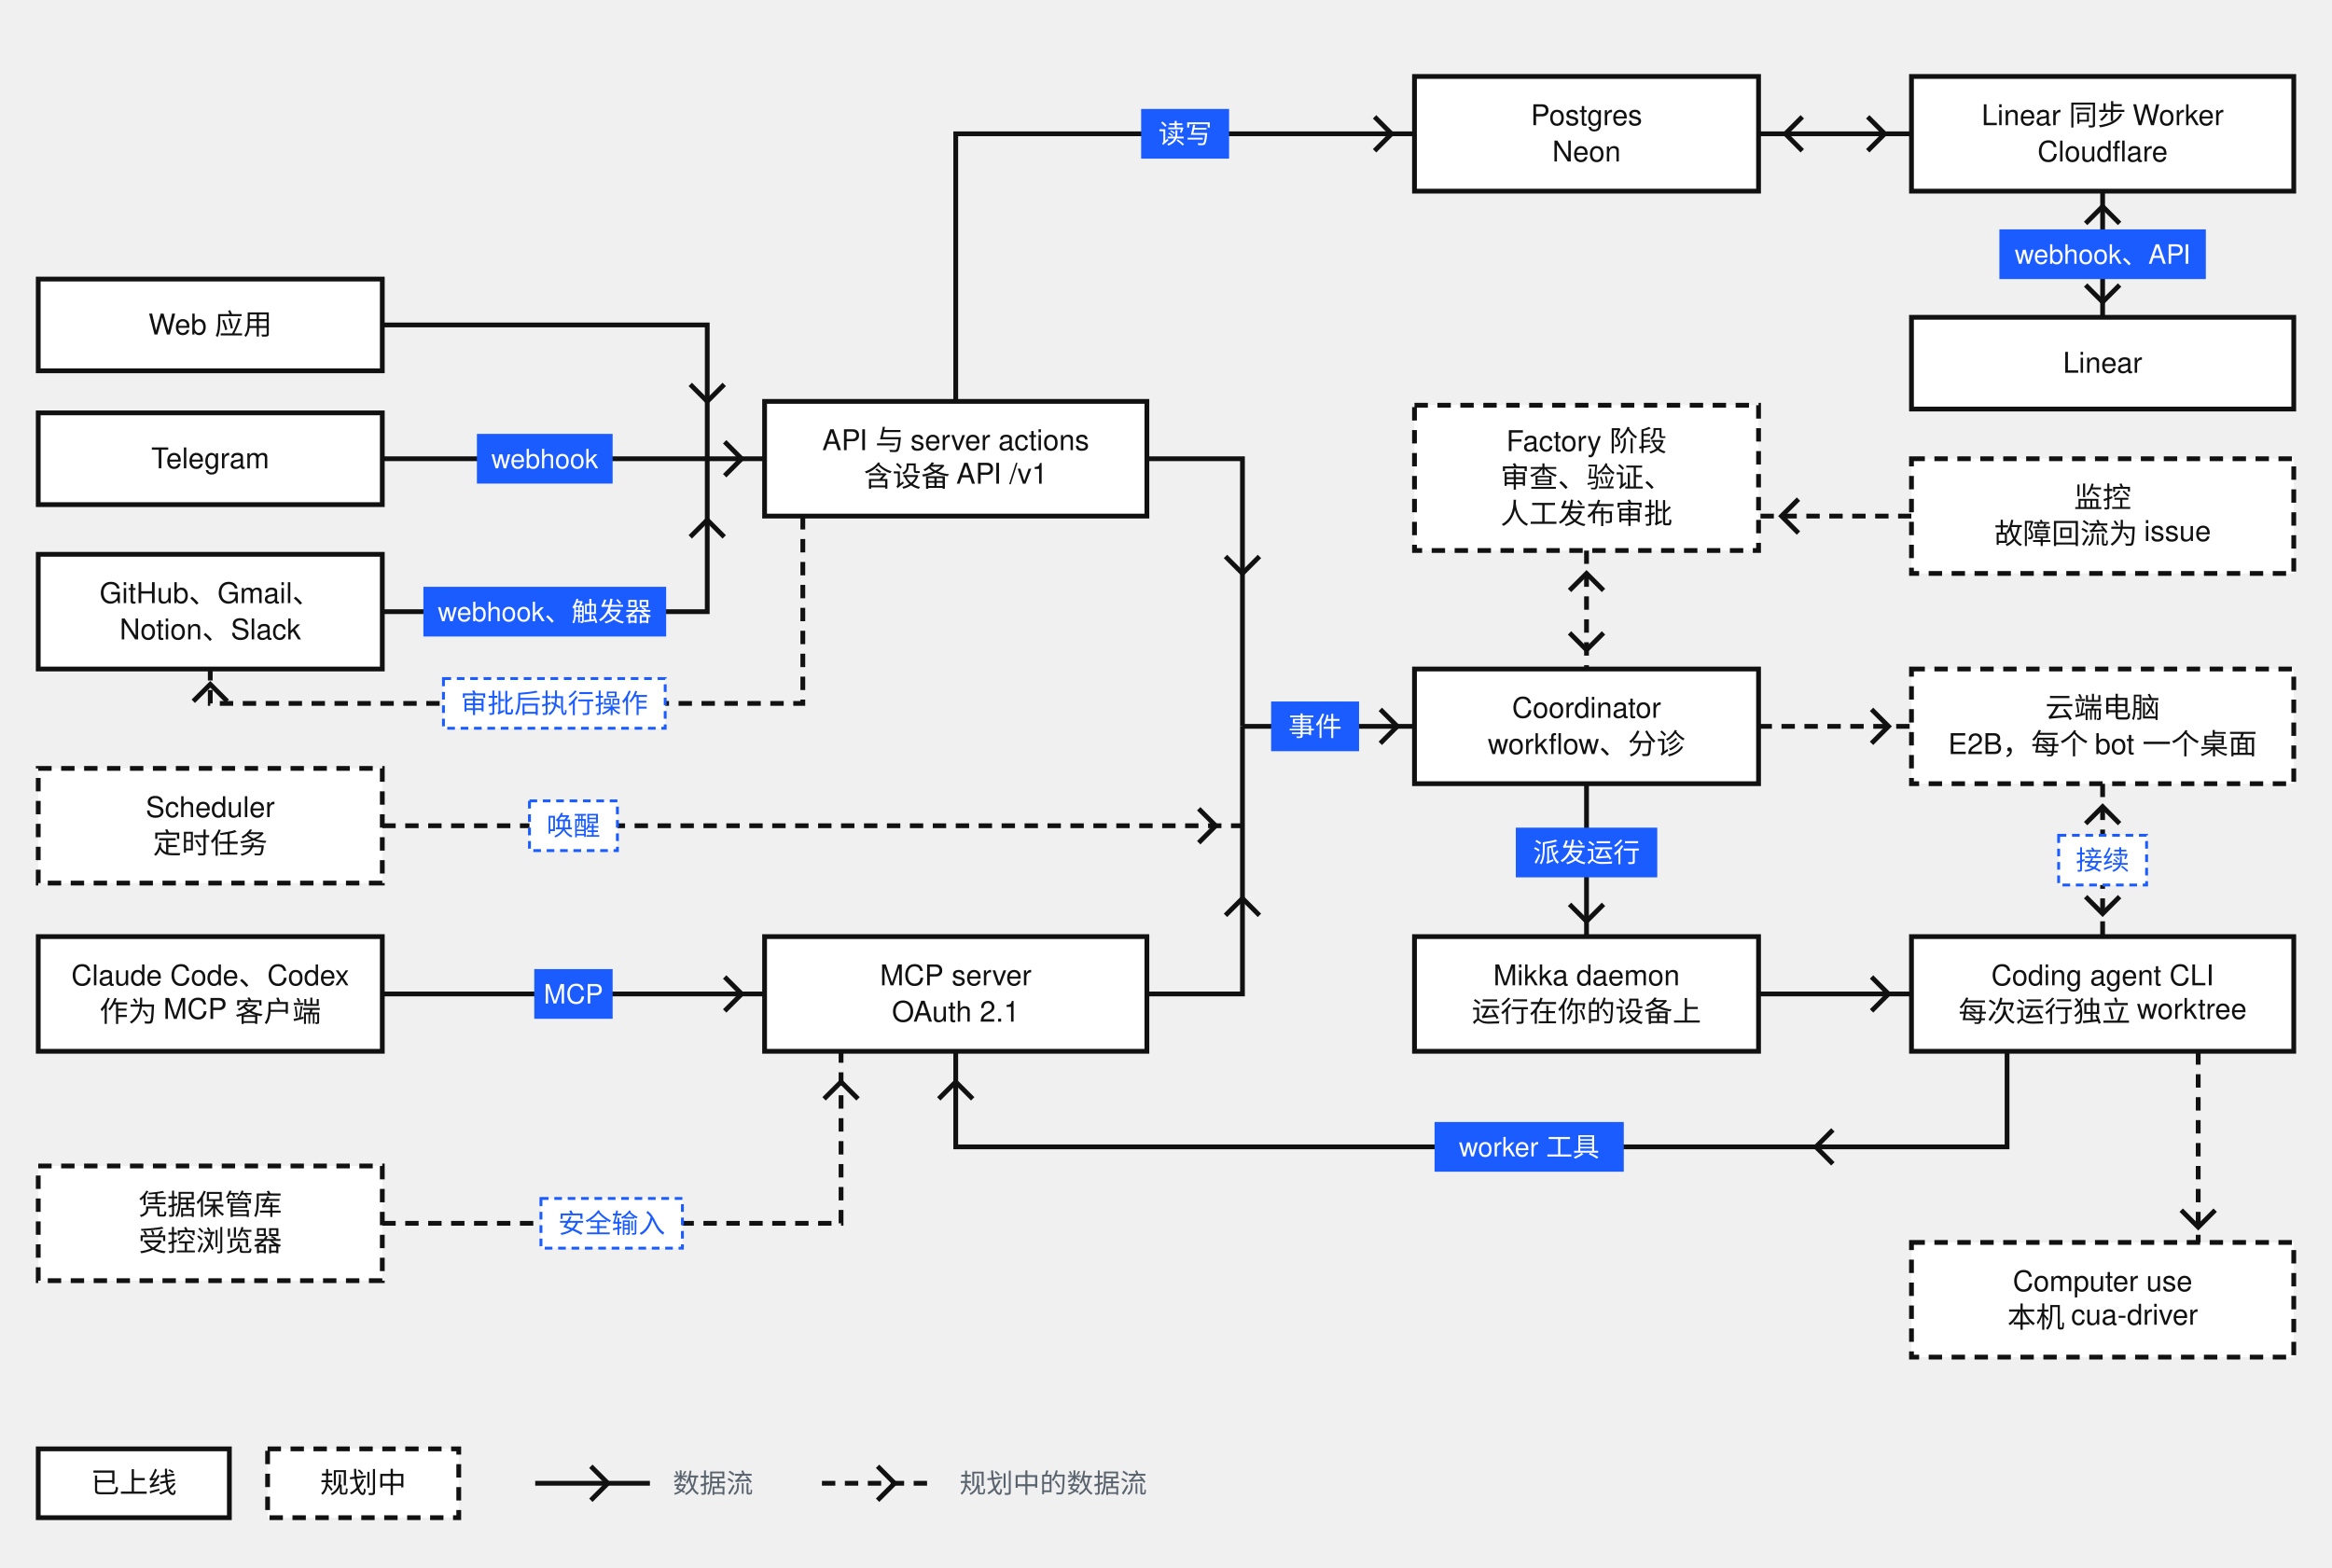
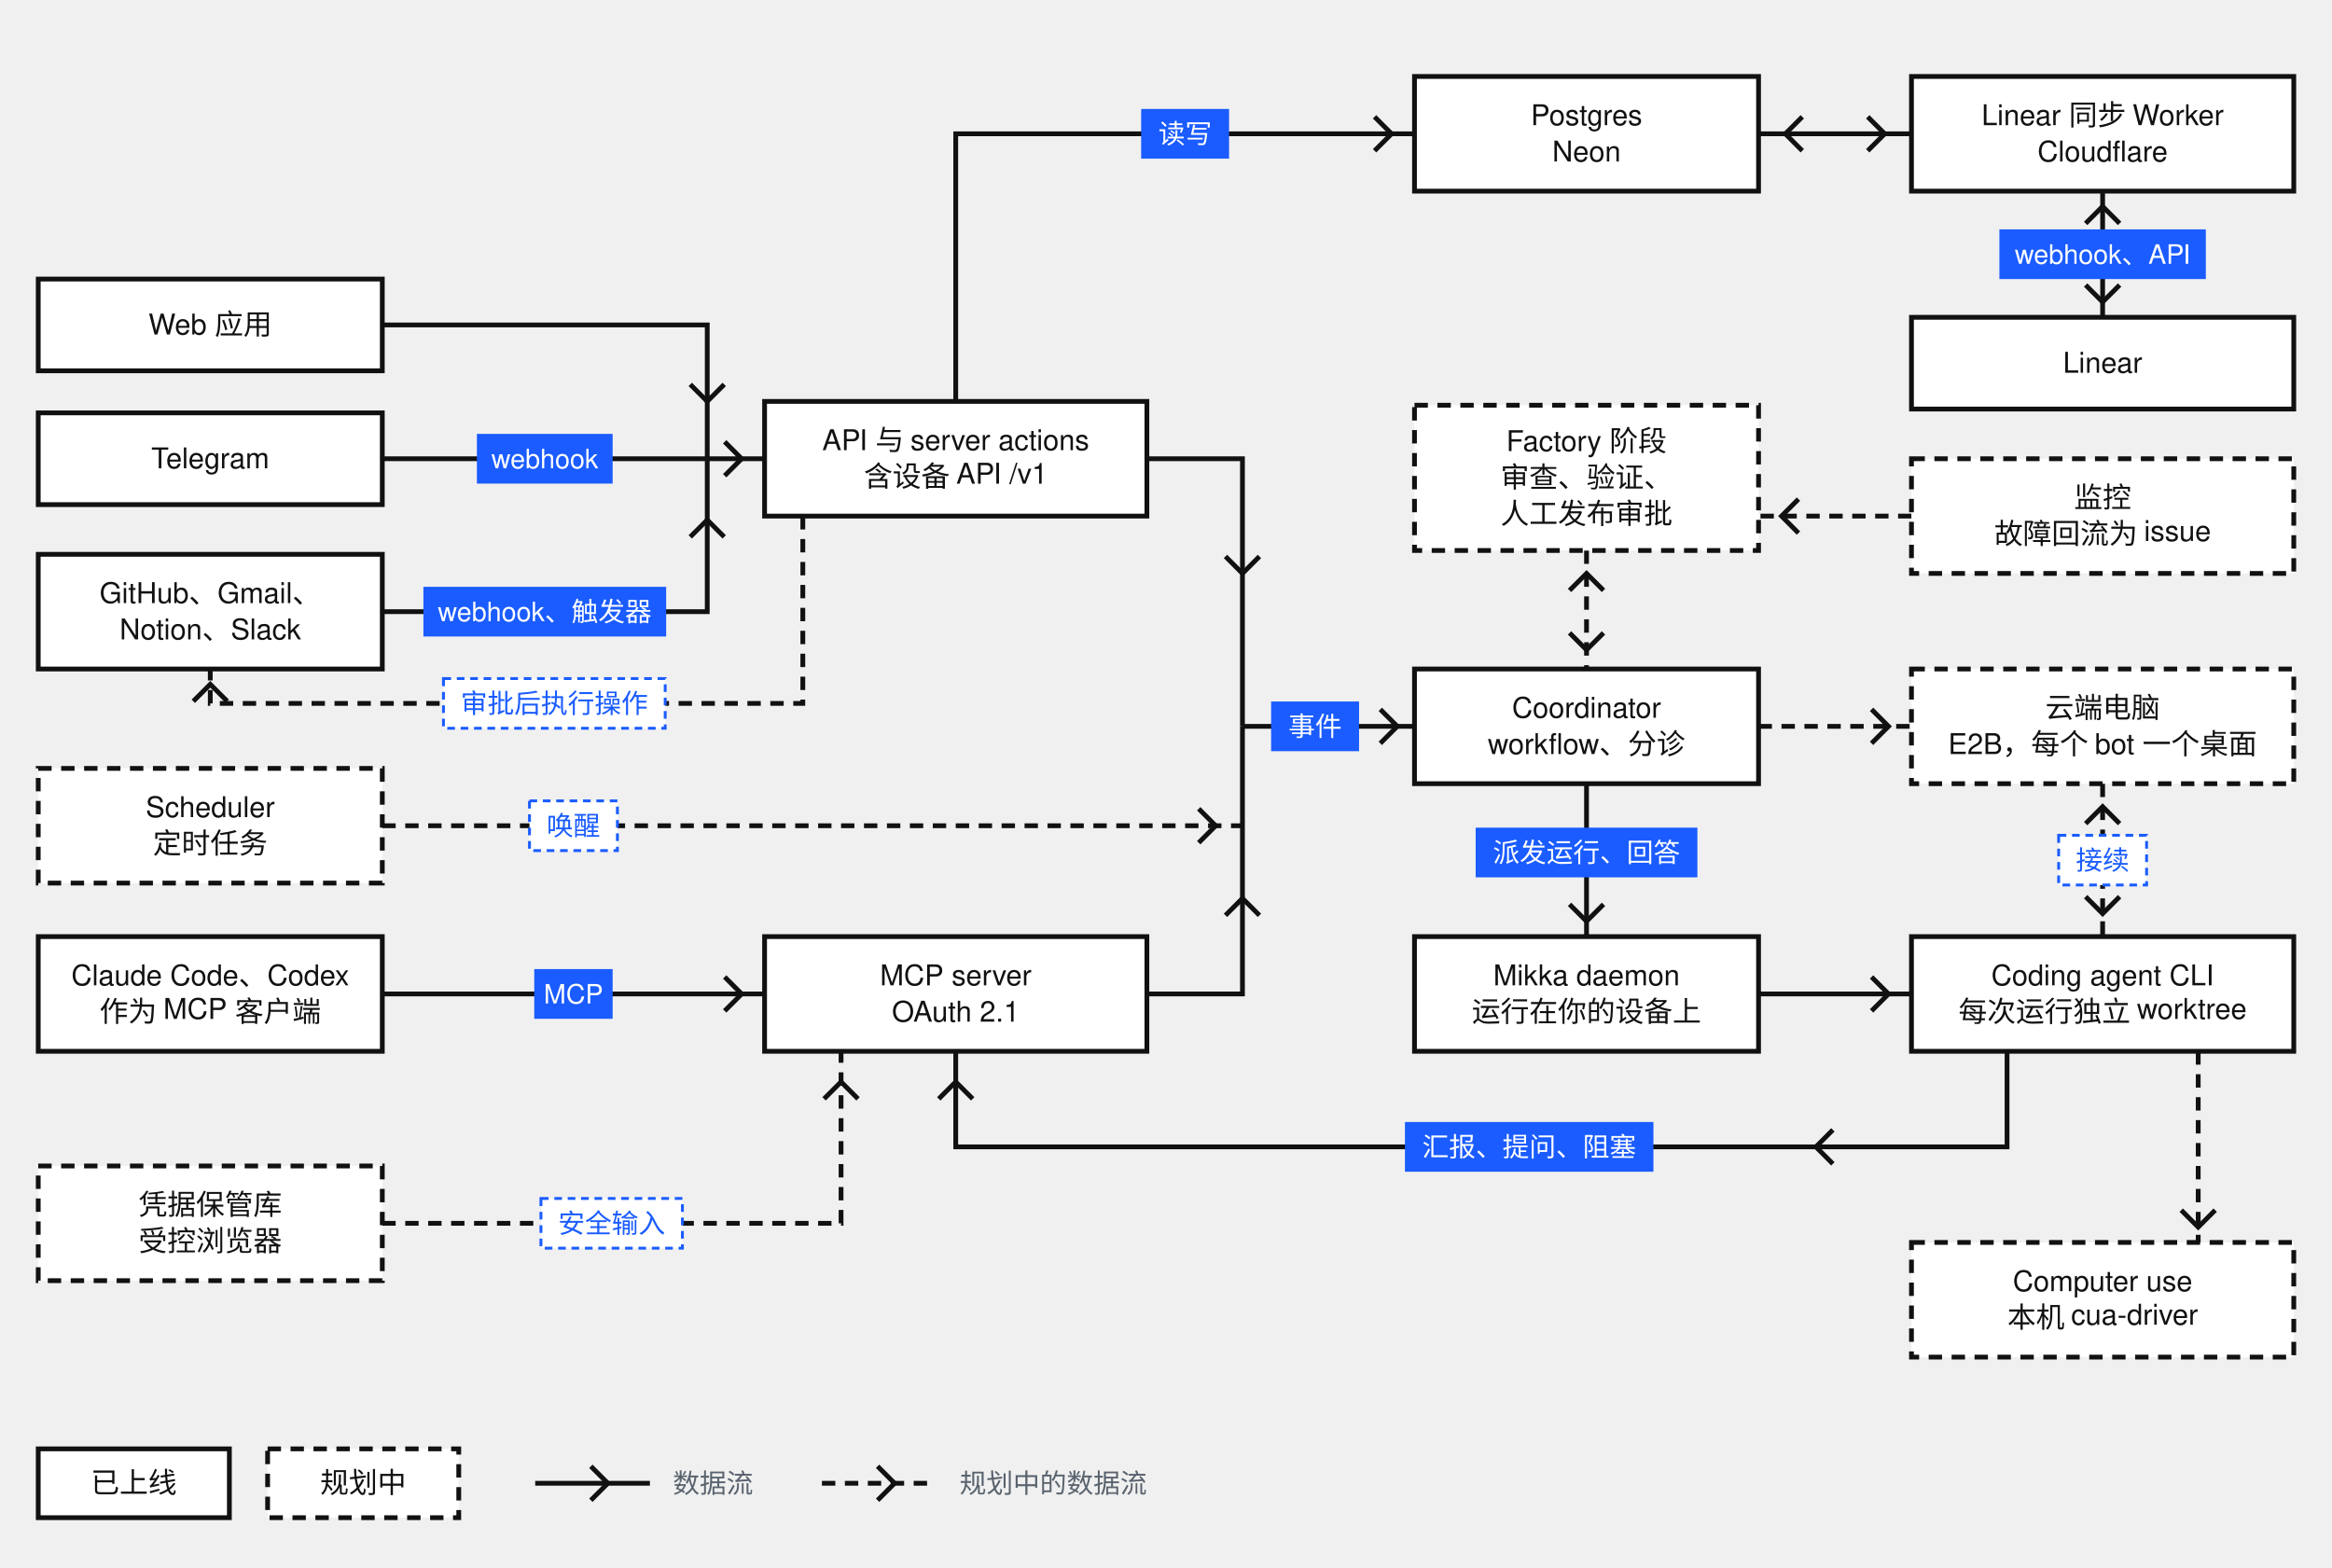
<svg xmlns="http://www.w3.org/2000/svg" width="1220" height="820" viewBox="0 0 1220 820" font-family="-apple-system, BlinkMacSystemFont, &quot;Segoe UI&quot;, Helvetica, Arial, &quot;PingFang SC&quot;, &quot;Noto Sans CJK SC&quot;, &quot;Microsoft YaHei&quot;, sans-serif" role="img" aria-label="Mikka 架构">
  <path d="M200 170 L370 170 L370 240" fill="none" stroke="#111111" stroke-width="2.5" />
  <path d="M362 202 L370 210 L378 202" fill="none" stroke="#111111" stroke-width="2.5" stroke-linecap="square" stroke-linejoin="miter" />
  <path d="M200 320 L370 320 L370 240" fill="none" stroke="#111111" stroke-width="2.5" />
  <path d="M362 280 L370 272 L378 280" fill="none" stroke="#111111" stroke-width="2.5" stroke-linecap="square" stroke-linejoin="miter" />
  <path d="M200 240 L400 240" fill="none" stroke="#111111" stroke-width="2.5" />
  <path d="M380 232 L388 240 L380 248" fill="none" stroke="#111111" stroke-width="2.5" stroke-linecap="square" stroke-linejoin="miter" />
  <rect x="249.5" y="227" width="71" height="26" fill="#1a5cff" />
  <text x="285" y="245" text-anchor="middle" font-size="14" fill="#ffffff">webhook</text>
  <rect x="221.5" y="307" width="127" height="26" fill="#1a5cff" />
  <text x="285" y="325" text-anchor="middle" font-size="14" fill="#ffffff">webhook、触发器</text>
  <path d="M420 270 L420 368 L110 368 L110 350" fill="none" stroke="#111111" stroke-width="2.5" stroke-dasharray="7 5" />
  <path d="M102 366 L110 358 L118 366" fill="none" stroke="#111111" stroke-width="2.5" stroke-linecap="square" stroke-linejoin="miter" />
  <rect x="232" y="355" width="116" height="26" fill="#ffffff" stroke="#1a5cff" stroke-width="1.5" stroke-dasharray="4 3" />
  <text x="290" y="373" text-anchor="middle" font-size="14" fill="#1a5cff">审批后执行操作</text>
  <path d="M200 520 L400 520" fill="none" stroke="#111111" stroke-width="2.5" />
  <path d="M380 512 L388 520 L380 528" fill="none" stroke="#111111" stroke-width="2.5" stroke-linecap="square" stroke-linejoin="miter" />
  <rect x="279.5" y="507" width="41" height="26" fill="#1a5cff" />
  <text x="300" y="525" text-anchor="middle" font-size="14" fill="#ffffff">MCP</text>
  <path d="M200 640 L440 640 L440 550" fill="none" stroke="#111111" stroke-width="2.5" stroke-dasharray="7 5" />
  <path d="M432 574 L440 566 L448 574" fill="none" stroke="#111111" stroke-width="2.5" stroke-linecap="square" stroke-linejoin="miter" />
  <rect x="283" y="627" width="74" height="26" fill="#ffffff" stroke="#1a5cff" stroke-width="1.5" stroke-dasharray="4 3" />
  <text x="320" y="645" text-anchor="middle" font-size="14" fill="#1a5cff">安全输入</text>
  <path d="M500 210 L500 70 L740 70" fill="none" stroke="#111111" stroke-width="2.5" />
  <path d="M720 62 L728 70 L720 78" fill="none" stroke="#111111" stroke-width="2.5" stroke-linecap="square" stroke-linejoin="miter" />
  <rect x="597" y="57" width="46" height="26" fill="#1a5cff" />
  <text x="620" y="75" text-anchor="middle" font-size="14" fill="#ffffff">读写</text>
  <path d="M920 70 L1000 70" fill="none" stroke="#111111" stroke-width="2.5" />
  <path d="M942 62 L934 70 L942 78" fill="none" stroke="#111111" stroke-width="2.5" stroke-linecap="square" stroke-linejoin="miter" />
  <path d="M978 62 L986 70 L978 78" fill="none" stroke="#111111" stroke-width="2.5" stroke-linecap="square" stroke-linejoin="miter" />
  <path d="M1100 100 L1100 166" fill="none" stroke="#111111" stroke-width="2.5" />
  <path d="M1092 150 L1100 158 L1108 150" fill="none" stroke="#111111" stroke-width="2.5" stroke-linecap="square" stroke-linejoin="miter" />
  <path d="M1092 116 L1100 108 L1108 116" fill="none" stroke="#111111" stroke-width="2.5" stroke-linecap="square" stroke-linejoin="miter" />
  <rect x="1046" y="120" width="108" height="26" fill="#1a5cff" />
  <text x="1100" y="138" text-anchor="middle" font-size="14" fill="#ffffff">webhook、API</text>
  <path d="M600 240 L650 240 L650 380" fill="none" stroke="#111111" stroke-width="2.5" />
  <path d="M642 292 L650 300 L658 292" fill="none" stroke="#111111" stroke-width="2.5" stroke-linecap="square" stroke-linejoin="miter" />
  <path d="M600 520 L650 520 L650 380" fill="none" stroke="#111111" stroke-width="2.5" />
  <path d="M642 478 L650 470 L658 478" fill="none" stroke="#111111" stroke-width="2.5" stroke-linecap="square" stroke-linejoin="miter" />
  <path d="M650 380 L740 380" fill="none" stroke="#111111" stroke-width="2.5" />
  <path d="M723 372 L731 380 L723 388" fill="none" stroke="#111111" stroke-width="2.5" stroke-linecap="square" stroke-linejoin="miter" />
  <rect x="665" y="367" width="46" height="26" fill="#1a5cff" />
  <text x="688" y="385" text-anchor="middle" font-size="14" fill="#ffffff">事件</text>
  <path d="M200 432 L650 432" fill="none" stroke="#111111" stroke-width="2.5" stroke-dasharray="7 5" />
  <path d="M628 424 L636 432 L628 440" fill="none" stroke="#111111" stroke-width="2.5" stroke-linecap="square" stroke-linejoin="miter" />
  <rect x="277" y="419" width="46" height="26" fill="#ffffff" stroke="#1a5cff" stroke-width="1.5" stroke-dasharray="4 3" />
  <text x="300" y="437" text-anchor="middle" font-size="14" fill="#1a5cff">唤醒</text>
  <path d="M830 288 L830 350" fill="none" stroke="#111111" stroke-width="2.5" stroke-dasharray="7 5" />
  <path d="M822 308 L830 300 L838 308" fill="none" stroke="#111111" stroke-width="2.5" stroke-linecap="square" stroke-linejoin="miter" />
  <path d="M822 332 L830 340 L838 332" fill="none" stroke="#111111" stroke-width="2.5" stroke-linecap="square" stroke-linejoin="miter" />
  <path d="M1000 270 L920 270" fill="none" stroke="#111111" stroke-width="2.5" stroke-dasharray="7 5" />
  <path d="M940 262 L932 270 L940 278" fill="none" stroke="#111111" stroke-width="2.5" stroke-linecap="square" stroke-linejoin="miter" />
  <path d="M920 380 L1000 380" fill="none" stroke="#111111" stroke-width="2.5" stroke-dasharray="7 5" />
  <path d="M980 372 L988 380 L980 388" fill="none" stroke="#111111" stroke-width="2.5" stroke-linecap="square" stroke-linejoin="miter" />
  <path d="M830 410 L830 490" fill="none" stroke="#111111" stroke-width="2.5" />
  <path d="M822 474 L830 482 L838 474" fill="none" stroke="#111111" stroke-width="2.5" stroke-linecap="square" stroke-linejoin="miter" />
-   <rect x="793" y="433" width="74" height="26" fill="#1a5cff" />
-   <text x="830" y="451" text-anchor="middle" font-size="14" fill="#ffffff">派发运行</text>
+   <rect x="772" y="433" width="116" height="26" fill="#1a5cff" />
+   <text x="830" y="451" text-anchor="middle" font-size="14" fill="#ffffff">派发运行、回答</text>
  <path d="M920 520 L1000 520" fill="none" stroke="#111111" stroke-width="2.5" />
  <path d="M980 512 L988 520 L980 528" fill="none" stroke="#111111" stroke-width="2.5" stroke-linecap="square" stroke-linejoin="miter" />
  <path d="M1100 410 L1100 490" fill="none" stroke="#111111" stroke-width="2.5" stroke-dasharray="7 5" />
  <path d="M1092 430 L1100 422 L1108 430" fill="none" stroke="#111111" stroke-width="2.5" stroke-linecap="square" stroke-linejoin="miter" />
  <path d="M1092 470 L1100 478 L1108 470" fill="none" stroke="#111111" stroke-width="2.5" stroke-linecap="square" stroke-linejoin="miter" />
  <rect x="1077" y="437" width="46" height="26" fill="#ffffff" stroke="#1a5cff" stroke-width="1.5" stroke-dasharray="4 3" />
  <text x="1100" y="455" text-anchor="middle" font-size="14" fill="#1a5cff">接续</text>
  <path d="M1150 550 L1150 650" fill="none" stroke="#111111" stroke-width="2.5" stroke-dasharray="7 5" />
  <path d="M1142 634 L1150 642 L1158 634" fill="none" stroke="#111111" stroke-width="2.5" stroke-linecap="square" stroke-linejoin="miter" />
  <path d="M1050 550 L1050 600 L500 600 L500 550" fill="none" stroke="#111111" stroke-width="2.5" />
  <path d="M958 592 L950 600 L958 608" fill="none" stroke="#111111" stroke-width="2.5" stroke-linecap="square" stroke-linejoin="miter" />
  <path d="M492 574 L500 566 L508 574" fill="none" stroke="#111111" stroke-width="2.5" stroke-linecap="square" stroke-linejoin="miter" />
-   <rect x="750.5" y="587" width="99" height="26" fill="#1a5cff" />
-   <text x="800" y="605" text-anchor="middle" font-size="14" fill="#ffffff">worker 工具</text>
+   <rect x="735" y="587" width="130" height="26" fill="#1a5cff" />
+   <text x="800" y="605" text-anchor="middle" font-size="14" fill="#ffffff">汇报、提问、阻塞</text>
  <rect x="20" y="146" width="180" height="48" fill="#ffffff" stroke="#111111" stroke-width="2.5" />
  <text x="110" y="175" text-anchor="middle" font-size="15" fill="#111111">Web 应用</text>
  <rect x="20" y="216" width="180" height="48" fill="#ffffff" stroke="#111111" stroke-width="2.5" />
  <text x="110" y="245" text-anchor="middle" font-size="15" fill="#111111">Telegram</text>
  <rect x="20" y="290" width="180" height="60" fill="#ffffff" stroke="#111111" stroke-width="2.5" />
  <text x="110" y="315.5" text-anchor="middle" font-size="15" fill="#111111">GitHub、Gmail、</text>
  <text x="110" y="334.5" text-anchor="middle" font-size="15" fill="#111111">Notion、Slack</text>
  <rect x="20" y="402" width="180" height="60" fill="#ffffff" stroke="#111111" stroke-width="2.5" stroke-dasharray="7 5" />
  <text x="110" y="427.5" text-anchor="middle" font-size="15" fill="#111111">Scheduler</text>
  <text x="110" y="446.5" text-anchor="middle" font-size="15" fill="#111111">定时任务</text>
  <rect x="20" y="490" width="180" height="60" fill="#ffffff" stroke="#111111" stroke-width="2.5" />
  <text x="110" y="515.5" text-anchor="middle" font-size="15" fill="#111111">Claude Code、Codex</text>
  <text x="110" y="534.5" text-anchor="middle" font-size="15" fill="#111111">作为 MCP 客户端</text>
  <rect x="20" y="610" width="180" height="60" fill="#ffffff" stroke="#111111" stroke-width="2.5" stroke-dasharray="7 5" />
  <text x="110" y="635.5" text-anchor="middle" font-size="15" fill="#111111">凭据保管库</text>
  <text x="110" y="654.5" text-anchor="middle" font-size="15" fill="#111111">受控浏览器</text>
  <rect x="400" y="210" width="200" height="60" fill="#ffffff" stroke="#111111" stroke-width="2.5" />
  <text x="500" y="235.5" text-anchor="middle" font-size="15" fill="#111111">API 与 server actions</text>
  <text x="500" y="254.5" text-anchor="middle" font-size="15" fill="#111111">含设备 API /v1</text>
  <rect x="400" y="490" width="200" height="60" fill="#ffffff" stroke="#111111" stroke-width="2.5" />
  <text x="500" y="515.5" text-anchor="middle" font-size="15" fill="#111111">MCP server</text>
  <text x="500" y="534.5" text-anchor="middle" font-size="15" fill="#111111">OAuth 2.1</text>
  <rect x="740" y="40" width="180" height="60" fill="#ffffff" stroke="#111111" stroke-width="2.5" />
  <text x="830" y="65.5" text-anchor="middle" font-size="15" fill="#111111">Postgres</text>
  <text x="830" y="84.5" text-anchor="middle" font-size="15" fill="#111111">Neon</text>
  <rect x="740" y="212" width="180" height="76" fill="#ffffff" stroke="#111111" stroke-width="2.5" stroke-dasharray="7 5" />
  <text x="830" y="236" text-anchor="middle" font-size="15" fill="#111111">Factory 阶段</text>
  <text x="830" y="255" text-anchor="middle" font-size="15" fill="#111111">审查、验证、</text>
  <text x="830" y="274" text-anchor="middle" font-size="15" fill="#111111">人工发布审批</text>
  <rect x="740" y="350" width="180" height="60" fill="#ffffff" stroke="#111111" stroke-width="2.5" />
  <text x="830" y="375.5" text-anchor="middle" font-size="15" fill="#111111">Coordinator</text>
  <text x="830" y="394.5" text-anchor="middle" font-size="15" fill="#111111">workflow、分诊</text>
  <rect x="740" y="490" width="180" height="60" fill="#ffffff" stroke="#111111" stroke-width="2.5" />
  <text x="830" y="515.5" text-anchor="middle" font-size="15" fill="#111111">Mikka daemon</text>
  <text x="830" y="534.5" text-anchor="middle" font-size="15" fill="#111111">运行在你的设备上</text>
  <rect x="1000" y="40" width="200" height="60" fill="#ffffff" stroke="#111111" stroke-width="2.5" />
  <text x="1100" y="65.5" text-anchor="middle" font-size="15" fill="#111111">Linear 同步 Worker</text>
  <text x="1100" y="84.5" text-anchor="middle" font-size="15" fill="#111111">Cloudflare</text>
  <rect x="1000" y="166" width="200" height="48" fill="#ffffff" stroke="#111111" stroke-width="2.5" />
  <text x="1100" y="195" text-anchor="middle" font-size="15" fill="#111111">Linear</text>
  <rect x="1000" y="240" width="200" height="60" fill="#ffffff" stroke="#111111" stroke-width="2.5" stroke-dasharray="7 5" />
  <text x="1100" y="265.5" text-anchor="middle" font-size="15" fill="#111111">监控</text>
  <text x="1100" y="284.5" text-anchor="middle" font-size="15" fill="#111111">故障回流为 issue</text>
  <rect x="1000" y="350" width="200" height="60" fill="#ffffff" stroke="#111111" stroke-width="2.5" stroke-dasharray="7 5" />
  <text x="1100" y="375.5" text-anchor="middle" font-size="15" fill="#111111">云端电脑</text>
  <text x="1100" y="394.5" text-anchor="middle" font-size="15" fill="#111111">E2B，每个 bot 一个桌面</text>
  <rect x="1000" y="490" width="200" height="60" fill="#ffffff" stroke="#111111" stroke-width="2.5" />
  <text x="1100" y="515.5" text-anchor="middle" font-size="15" fill="#111111">Coding agent CLI</text>
  <text x="1100" y="534.5" text-anchor="middle" font-size="15" fill="#111111">每次运行独立 worktree</text>
  <rect x="1000" y="650" width="200" height="60" fill="#ffffff" stroke="#111111" stroke-width="2.5" stroke-dasharray="7 5" />
  <text x="1100" y="675.5" text-anchor="middle" font-size="15" fill="#111111">Computer use</text>
  <text x="1100" y="694.5" text-anchor="middle" font-size="15" fill="#111111">本机 cua-driver</text>
  <rect x="20" y="758" width="100" height="36" fill="#ffffff" stroke="#111111" stroke-width="2.5" />
  <text x="70" y="781" text-anchor="middle" font-size="15" fill="#111111">已上线</text>
  <rect x="140" y="758" width="100" height="36" fill="#ffffff" stroke="#111111" stroke-width="2.5" stroke-dasharray="7 5" />
  <text x="190" y="781" text-anchor="middle" font-size="15" fill="#111111">规划中</text>
  <path d="M280 776 L340 776" fill="none" stroke="#111111" stroke-width="2.5" />
  <path d="M310 768 L318 776 L310 784" fill="none" stroke="#111111" stroke-width="2.5" stroke-linecap="square" stroke-linejoin="miter" />
  <text x="352" y="781" font-size="14" fill="#59636e">数据流</text>
  <path d="M430 776 L490 776" fill="none" stroke="#111111" stroke-width="2.5" stroke-dasharray="7 5" />
  <path d="M460 768 L468 776 L460 784" fill="none" stroke="#111111" stroke-width="2.5" stroke-linecap="square" stroke-linejoin="miter" />
  <text x="502" y="781" font-size="14" fill="#59636e">规划中的数据流</text>
</svg>
